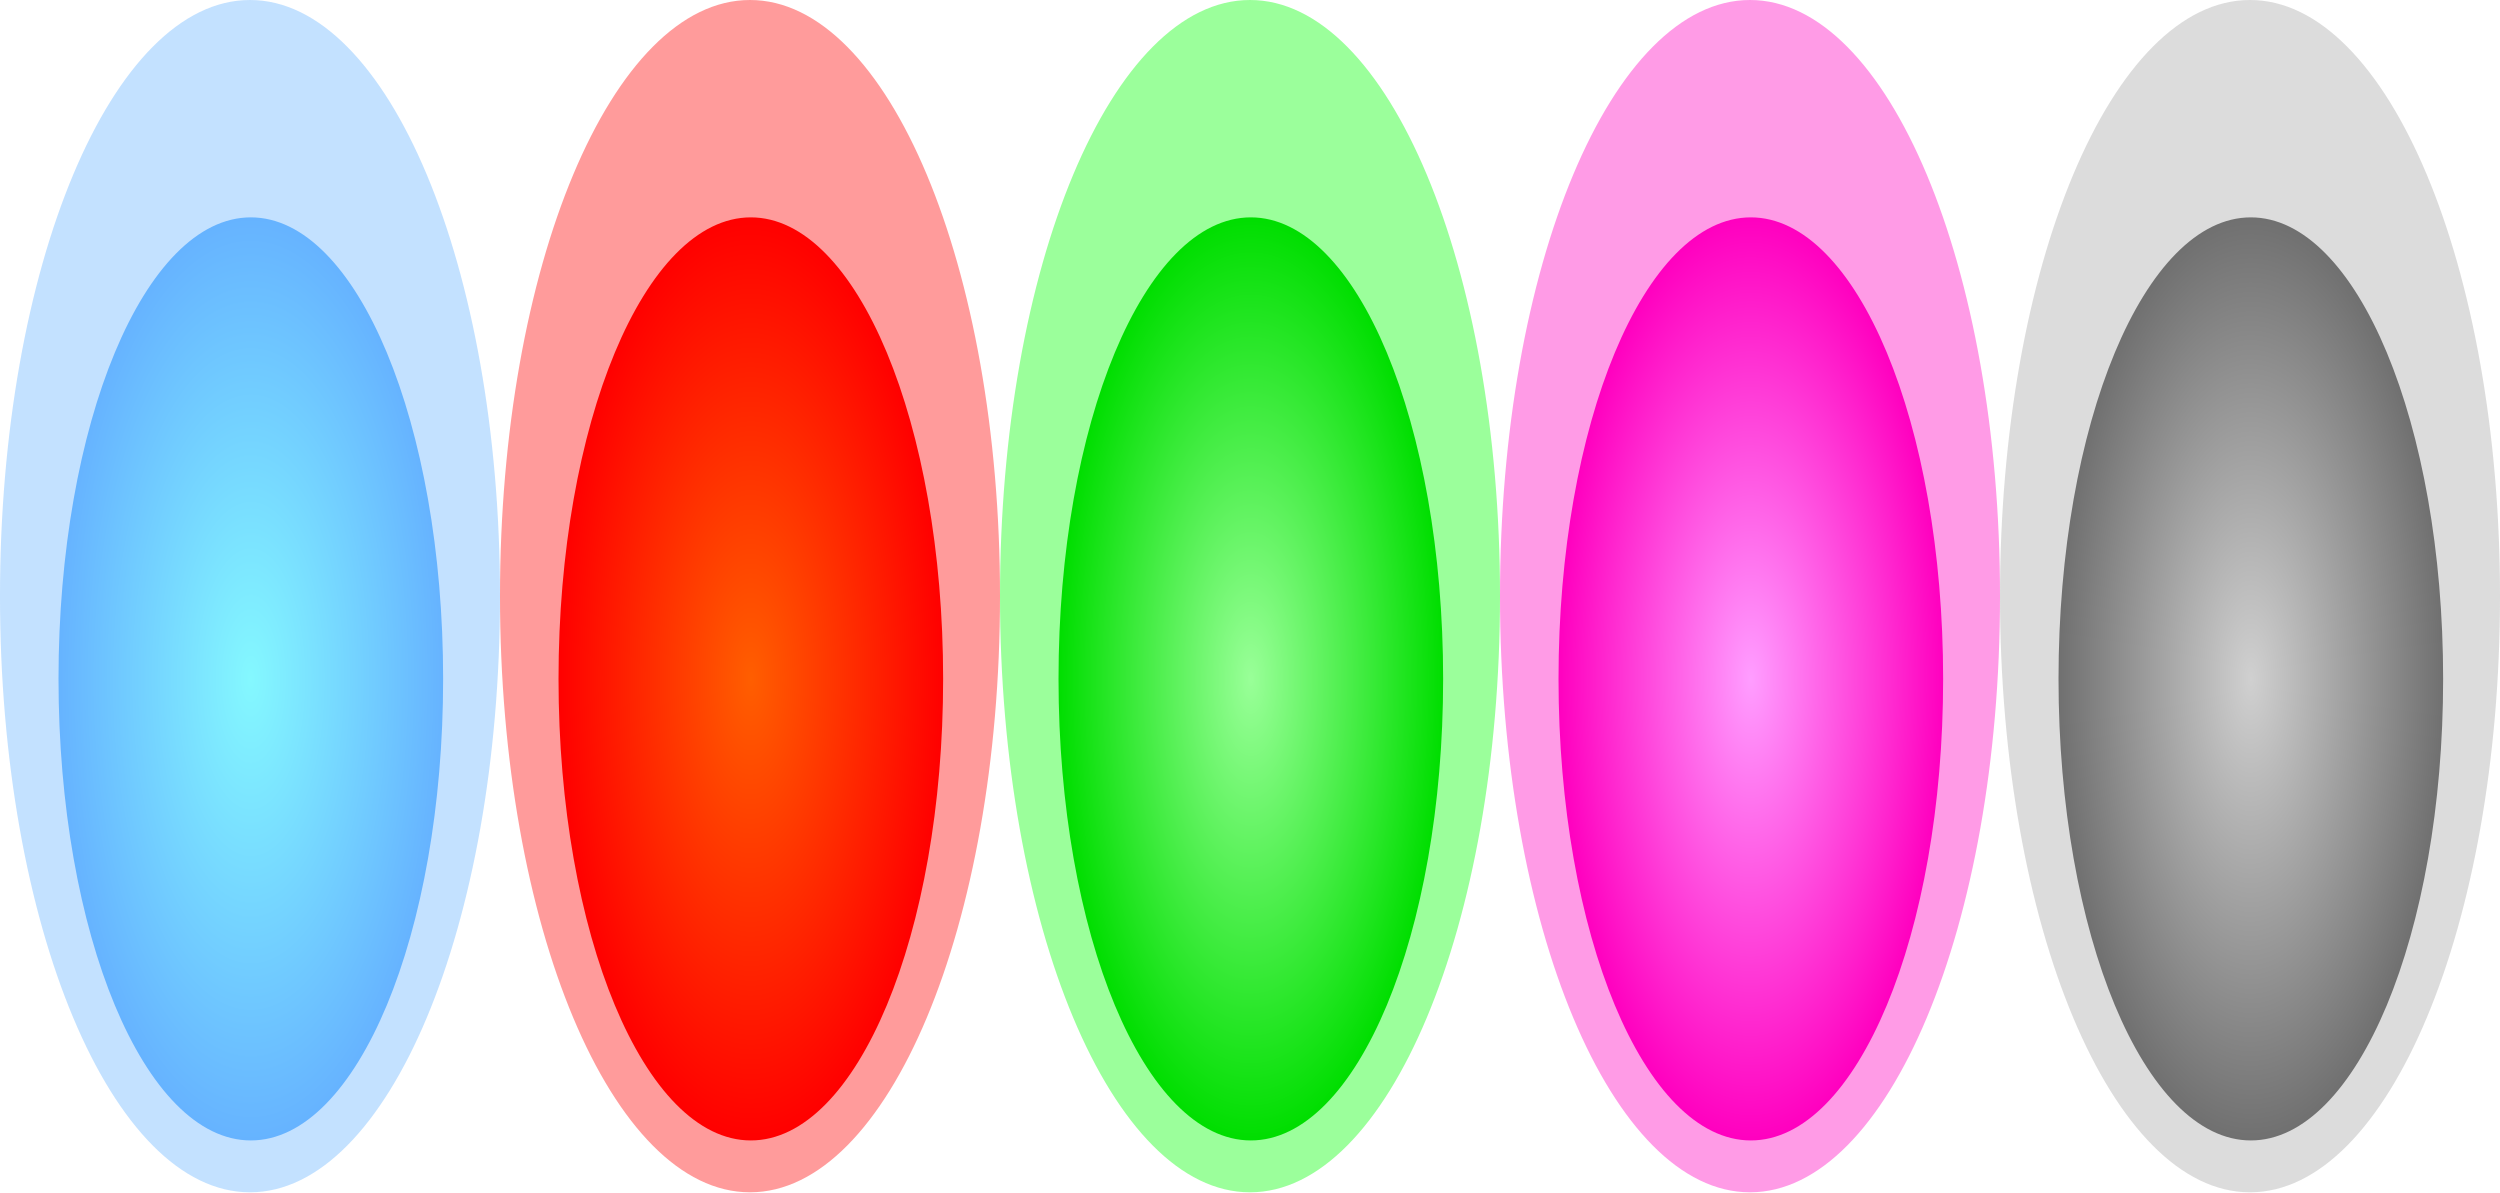
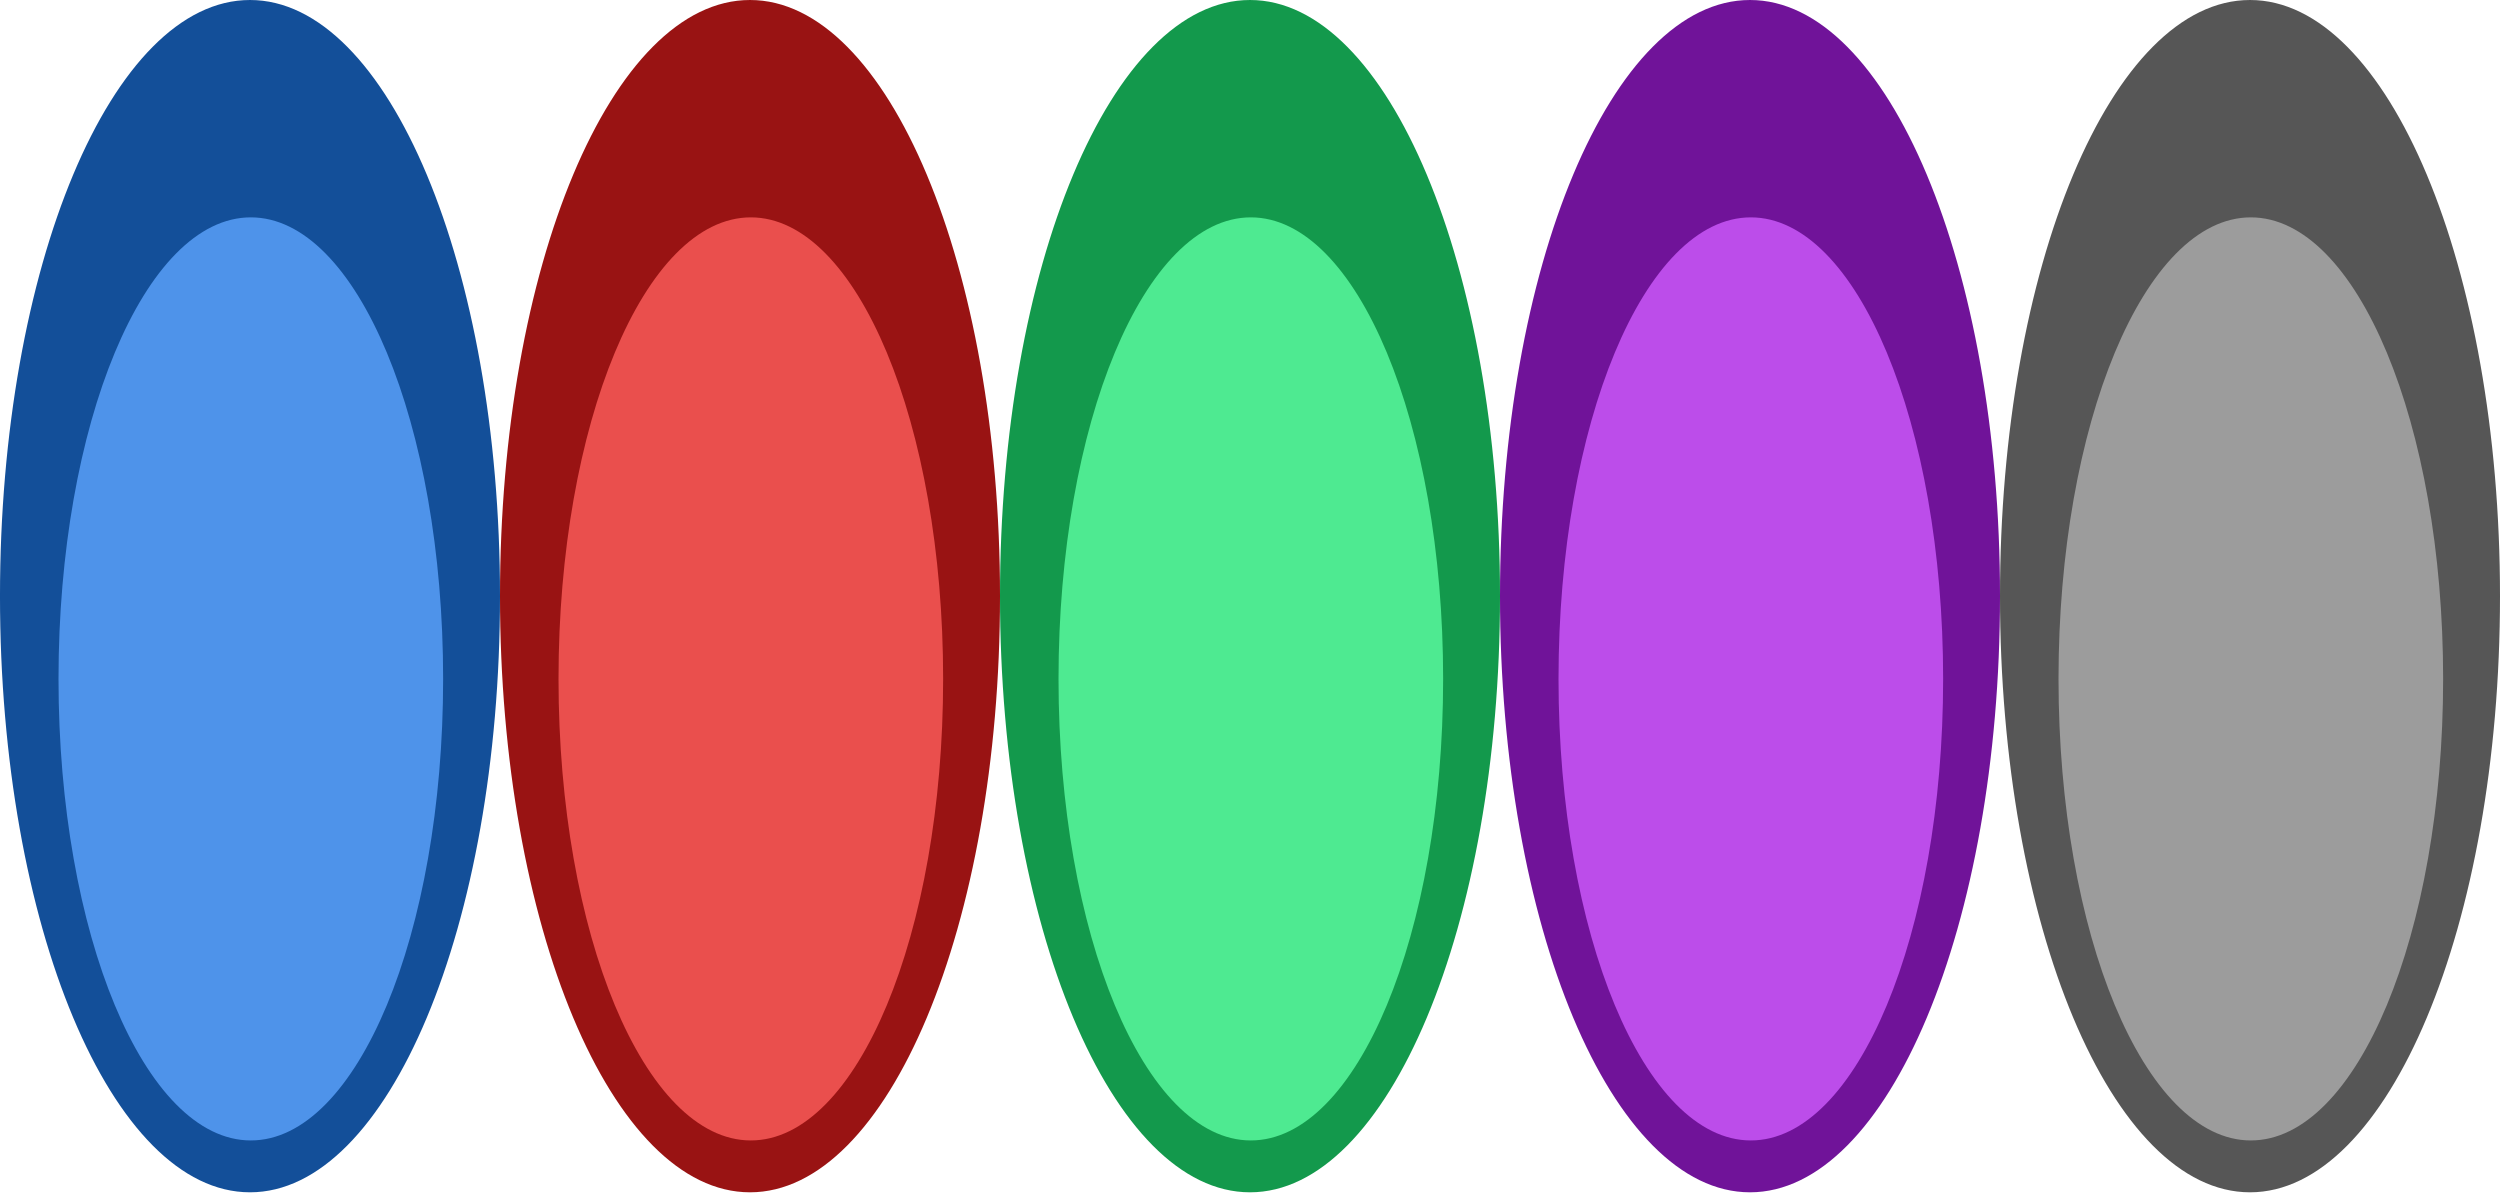
- <svg xmlns="http://www.w3.org/2000/svg" xmlns:xlink="http://www.w3.org/1999/xlink" height="62" version="1.1" width="130" id="svg2">
-   <defs id="defs32">
-     <linearGradient id="linearGradient7377">
-       <stop style="stop-color:#d0d0d0;stop-opacity:1" offset="0" id="stop7379" />
-       <stop style="stop-color:#707070;stop-opacity:1" offset="1" id="stop7381" />
-     </linearGradient>
-     <linearGradient id="linearGradient7353">
-       <stop id="stop7355" offset="0" style="stop-color:#99ff98;stop-opacity:1" />
-       <stop id="stop7357" offset="1" style="stop-color:#00de00;stop-opacity:1" />
-     </linearGradient>
-     <linearGradient id="linearGradient6752">
-       <stop id="stop6754" offset="0" style="stop-color:#ff9dff;stop-opacity:1" />
-       <stop id="stop6756" offset="1" style="stop-color:#ff00bf;stop-opacity:1" />
-     </linearGradient>
-     <linearGradient id="linearGradient6137">
-       <stop id="stop6139" offset="0" style="stop-color:#84f8ff;stop-opacity:1" />
-       <stop id="stop6141" offset="1" style="stop-color:#66b3ff;stop-opacity:1" />
-     </linearGradient>
-     <linearGradient id="linearGradient5469">
-       <stop style="stop-color:#ff5e00;stop-opacity:1" offset="0" id="stop5471" />
-       <stop style="stop-color:#ff0000;stop-opacity:1" offset="1" id="stop5473" />
-     </linearGradient>
-     <radialGradient xlink:href="#linearGradient5469" id="radialGradient5481" cx="331.999" cy="126.39" fx="331.999" fy="126.39" r="7.779" gradientTransform="matrix(1.285506,0,0,3.085213,-387.7442,-425.2441)" gradientUnits="userSpaceOnUse" />
-     <radialGradient xlink:href="#linearGradient6137" id="radialGradient5487" gradientUnits="userSpaceOnUse" gradientTransform="matrix(1.285506,0,0,3.085213,-215.9108,-519.1522)" cx="331.999" cy="126.39" fx="331.999" fy="126.39" r="7.779" />
-     <radialGradient xlink:href="#linearGradient6752" id="radialGradient5493" gradientUnits="userSpaceOnUse" gradientTransform="matrix(1.285506,0,0,3.085213,-335.7442,-425.2441)" cx="331.999" cy="126.39" fx="331.999" fy="126.39" r="7.779" />
-     <radialGradient xlink:href="#linearGradient7353" id="radialGradient5499" gradientUnits="userSpaceOnUse" gradientTransform="matrix(1.285506,0,0,3.085213,-335.7442,-425.2441)" cx="331.999" cy="126.39" fx="331.999" fy="126.39" r="7.779" />
-     <radialGradient xlink:href="#linearGradient7377" id="radialGradient7370" gradientUnits="userSpaceOnUse" gradientTransform="matrix(1.285506,0,0,3.085213,-309.7442,-425.2441)" cx="331.999" cy="126.39" fx="331.999" fy="126.39" r="7.779" />
-   </defs>
+ <svg xmlns="http://www.w3.org/2000/svg" height="62" version="1.1" width="130" id="svg2">
+   <defs id="defs32" />
  <g id="layer1" transform="translate(-203.8333,-93.90808)" style="display:inline">
-     <g transform="translate(5.999996,-5.4687519e-8)" id="g5529">
-       <ellipse style="fill:#66b3ff;fill-opacity:0.392;stroke:none;stroke-width:10;stroke-miterlimit:4;stroke-dasharray:none;stroke-opacity:0.392" id="ellipse5483" cx="210.833" cy="-124.908" rx="13" ry="31" transform="scale(1,-1)" />
-       <ellipse id="ellipse5485" style="fill:url(#radialGradient5487);fill-opacity:1;stroke:none;stroke-width:10;stroke-miterlimit:4;stroke-dasharray:none;stroke-opacity:1" cx="210.876" cy="-129.211" rx="10" ry="24" transform="scale(1,-1)" />
-     </g>
+     <ellipse transform="scale(1,-1)" ry="31" rx="13" cy="-124.908" cx="216.833" id="ellipse5483" style="fill:#134f99;fill-opacity:1;stroke:none;stroke-width:10;stroke-miterlimit:4;stroke-dasharray:none;stroke-opacity:0.392" />
+     <ellipse transform="scale(1,-1)" ry="24" rx="10" cy="-129.211" cx="216.876" style="fill:#4e93ea;fill-opacity:1;stroke:none;stroke-width:10;stroke-miterlimit:4;stroke-dasharray:none;stroke-opacity:1" id="ellipse5485" />
  </g>
  <g id="layer2" style="display:inline">
-     <g id="g6746">
-       <ellipse transform="scale(1,-1)" ry="31" rx="13" cy="-31" cx="39" id="ellipse4795" style="fill:#ff0000;fill-opacity:0.392;stroke:none;stroke-width:10;stroke-miterlimit:4;stroke-dasharray:none;stroke-opacity:0.392" />
-       <ellipse transform="scale(1,-1)" ry="24" rx="10" cy="-35.303" cx="39.043" style="fill:url(#radialGradient5481);fill-opacity:1;stroke:none;stroke-width:10;stroke-miterlimit:4;stroke-dasharray:none;stroke-opacity:1" id="ellipse4793" />
-     </g>
+     <ellipse style="fill:#991313;fill-opacity:1;stroke:none;stroke-width:10;stroke-miterlimit:4;stroke-dasharray:none;stroke-opacity:0.392" id="ellipse4795" cx="39" cy="-31" rx="13" ry="31" transform="scale(1,-1)" />
+     <ellipse id="ellipse4793" style="fill:#ea4f4d;fill-opacity:1;stroke:none;stroke-width:10;stroke-miterlimit:4;stroke-dasharray:none;stroke-opacity:1" cx="39.043" cy="-35.303" rx="10" ry="24" transform="scale(1,-1)" />
  </g>
  <g id="layer4" style="display:inline">
-     <g id="g6742" transform="translate(-26,0)">
-       <ellipse transform="scale(1,-1)" ry="31" rx="13" cy="-31" cx="91" id="ellipse5495" style="fill:#00ff00;fill-opacity:0.392;stroke:none;stroke-width:10;stroke-miterlimit:4;stroke-dasharray:none;stroke-opacity:0.392" />
-       <ellipse transform="scale(1,-1)" ry="24" rx="10" cy="-35.303" cx="91.043" style="fill:url(#radialGradient5499);fill-opacity:1;stroke:none;stroke-width:10;stroke-miterlimit:4;stroke-dasharray:none;stroke-opacity:1" id="ellipse5497" />
-     </g>
+     <ellipse style="fill:#13994c;fill-opacity:1;stroke:none;stroke-width:10;stroke-miterlimit:4;stroke-dasharray:none;stroke-opacity:0.392" id="ellipse5495" cx="65" cy="-31" rx="13" ry="31" transform="scale(1,-1)" />
+     <ellipse id="ellipse5497" style="fill:#4eea91;fill-opacity:1;stroke:none;stroke-width:10;stroke-miterlimit:4;stroke-dasharray:none;stroke-opacity:1" cx="65.043" cy="-35.303" rx="10" ry="24" transform="scale(1,-1)" />
  </g>
  <g id="layer3" style="display:inline">
-     <g id="g7360">
-       <ellipse style="fill:#ff00bf;fill-opacity:0.392;stroke:none;stroke-width:10;stroke-miterlimit:4;stroke-dasharray:none;stroke-opacity:0.392" id="ellipse5489" cx="91" cy="-31" rx="13" ry="31" transform="scale(1,-1)" />
-       <ellipse id="ellipse5491" style="fill:url(#radialGradient5493);fill-opacity:1;stroke:none;stroke-width:10;stroke-miterlimit:4;stroke-dasharray:none;stroke-opacity:1" cx="91.043" cy="-35.303" rx="10" ry="24" transform="scale(1,-1)" />
-     </g>
+     <ellipse transform="scale(1,-1)" ry="31" rx="13" cy="-31" cx="91" id="ellipse5489" style="fill:#701399;fill-opacity:1;stroke:none;stroke-width:10;stroke-miterlimit:4;stroke-dasharray:none;stroke-opacity:0.392" />
+     <ellipse transform="scale(1,-1)" ry="24" rx="10" cy="-35.303" cx="91.043" style="fill:#bc4dea;fill-opacity:1;stroke:none;stroke-width:10;stroke-miterlimit:4;stroke-dasharray:none;stroke-opacity:1" id="ellipse5491" />
  </g>
  <g id="layer5">
-     <ellipse style="fill:#a7a7a7;fill-opacity:0.392;stroke:none;stroke-width:10;stroke-miterlimit:4;stroke-dasharray:none;stroke-opacity:0.392" id="ellipse7366" cx="117" cy="-31" rx="13" ry="31" transform="scale(1,-1)" />
-     <ellipse id="ellipse7368" style="fill:url(#radialGradient7370);fill-opacity:1;stroke:none;stroke-width:10;stroke-miterlimit:4;stroke-dasharray:none;stroke-opacity:1" cx="117.043" cy="-35.303" rx="10" ry="24" transform="scale(1,-1)" />
+     <ellipse style="fill:#565656;fill-opacity:1;stroke:none;stroke-width:10;stroke-miterlimit:4;stroke-dasharray:none;stroke-opacity:0.392" id="ellipse7366" cx="117" cy="-31" rx="13" ry="31" transform="scale(1,-1)" />
+     <ellipse id="ellipse7368" style="fill:#9c9c9c;fill-opacity:1;stroke:none;stroke-width:10;stroke-miterlimit:4;stroke-dasharray:none;stroke-opacity:1" cx="117.043" cy="-35.303" rx="10" ry="24" transform="scale(1,-1)" />
  </g>
</svg>
